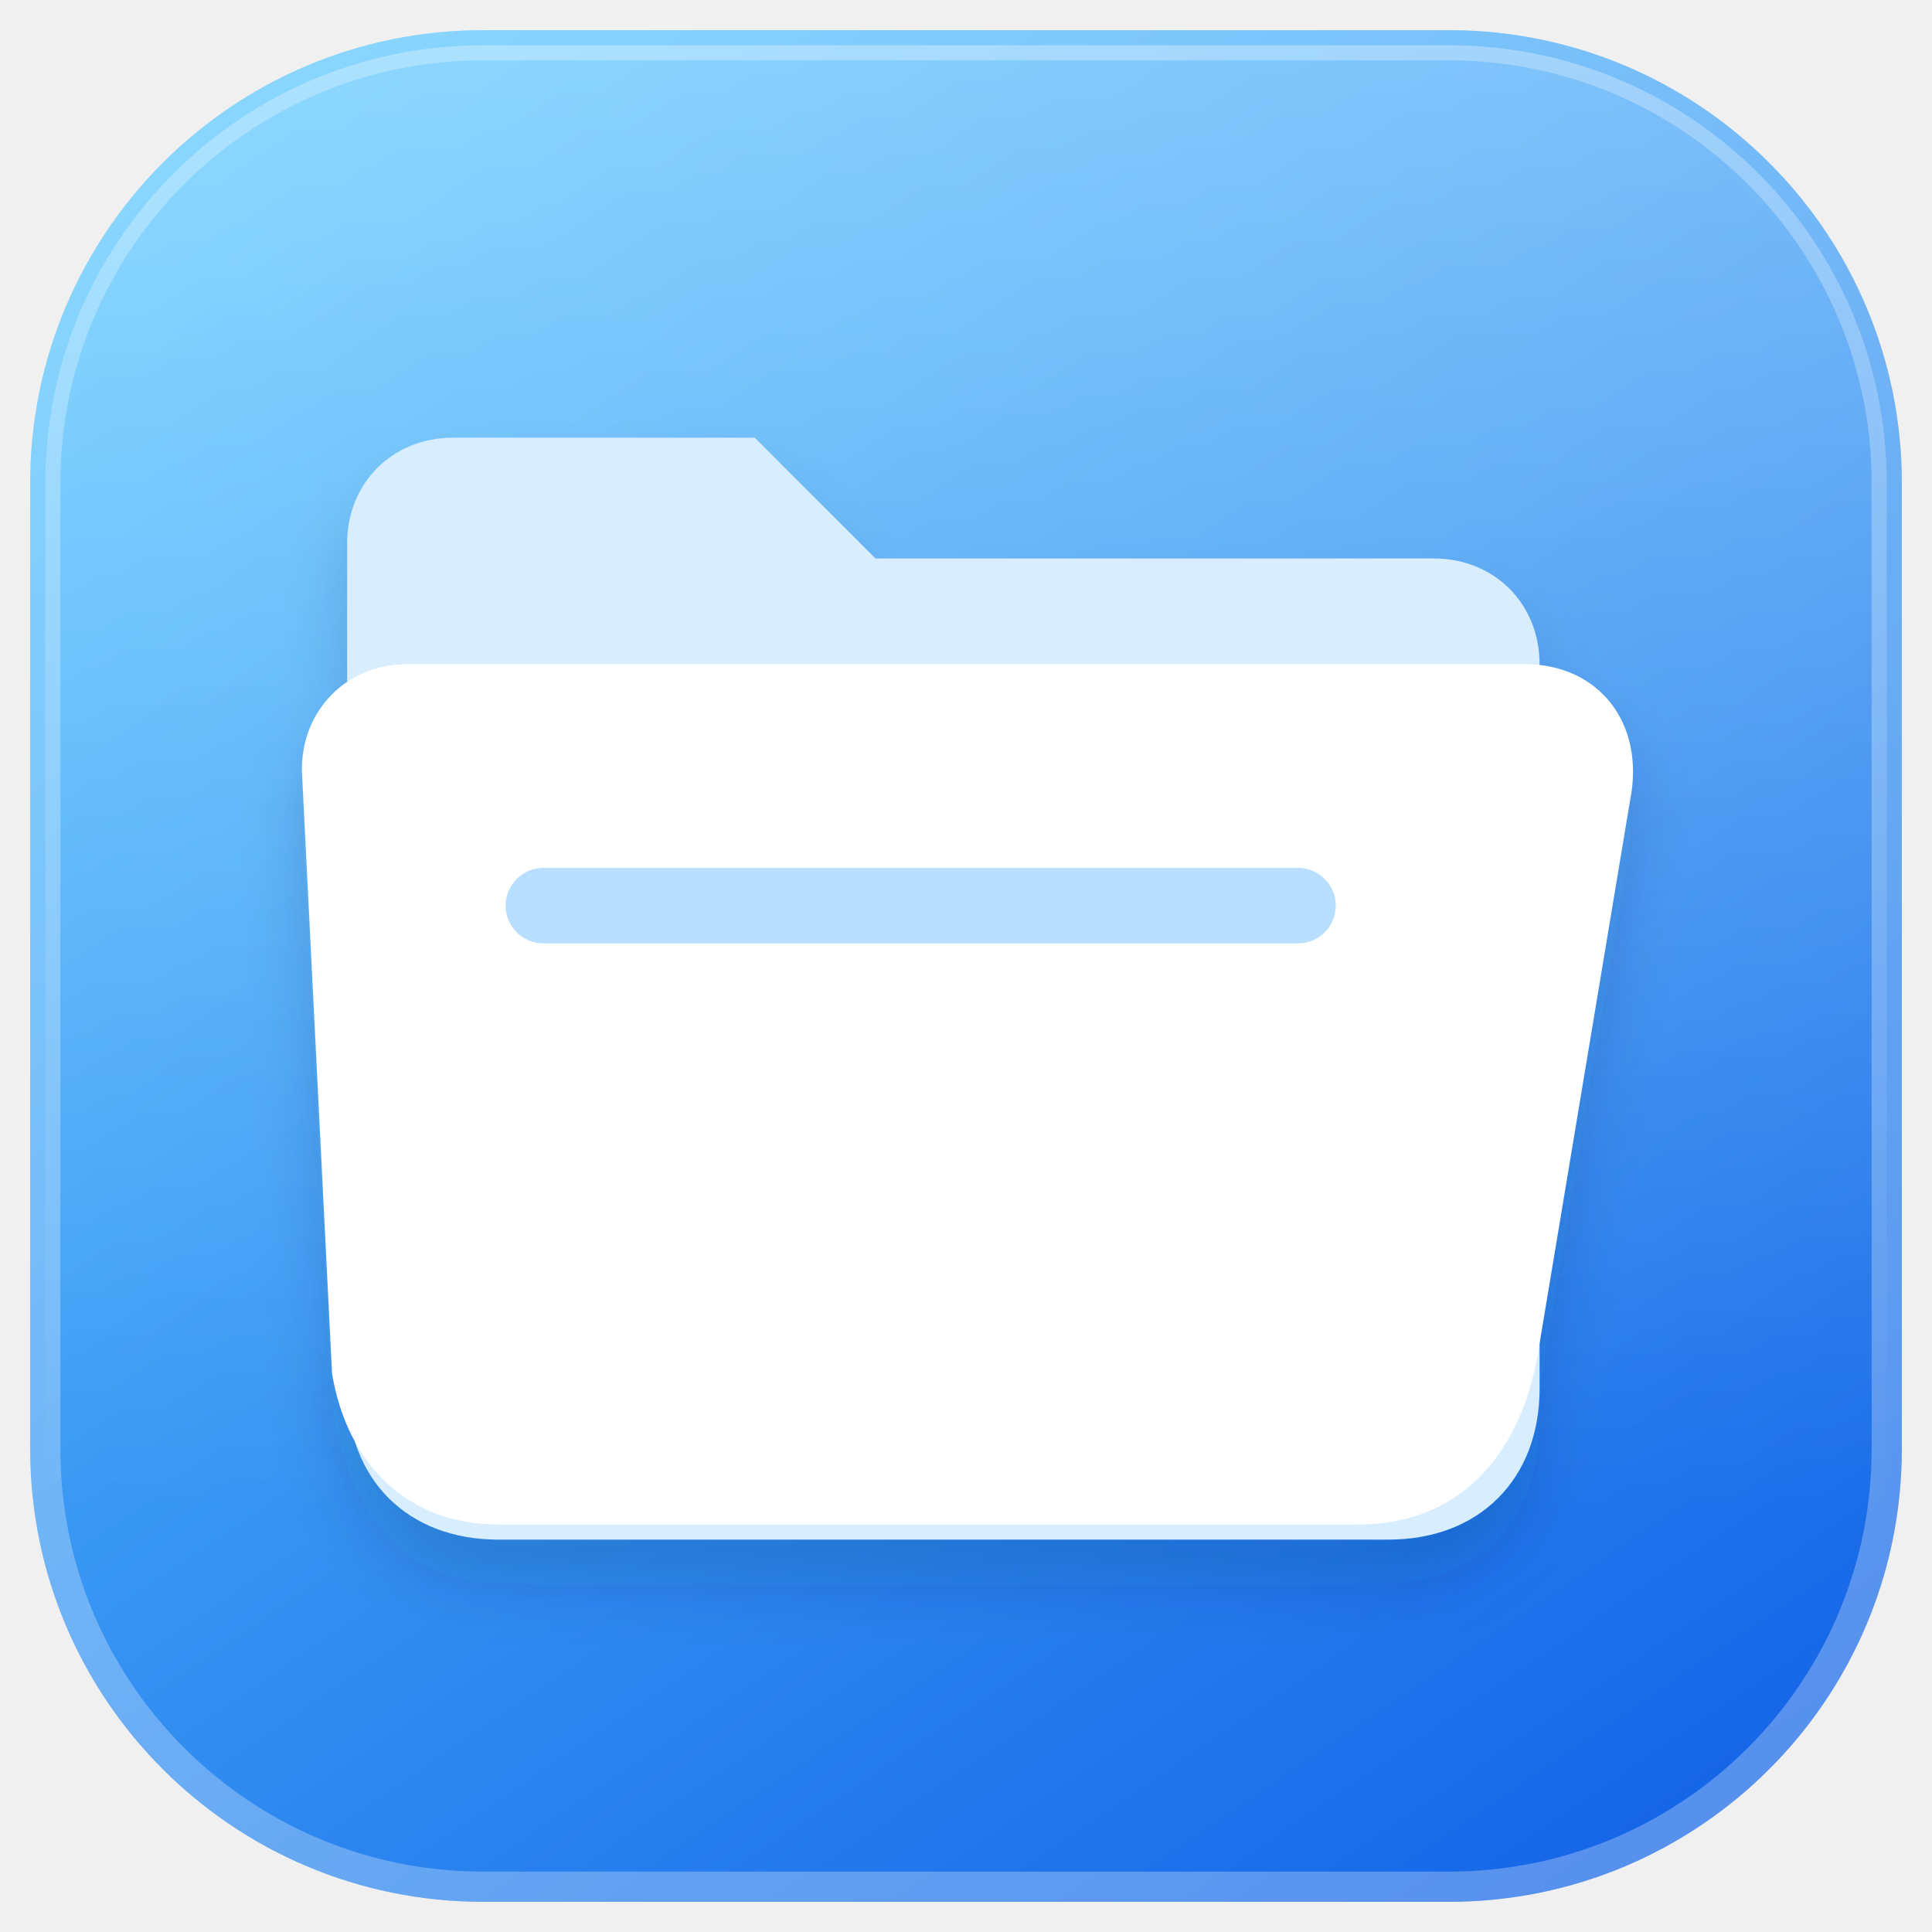
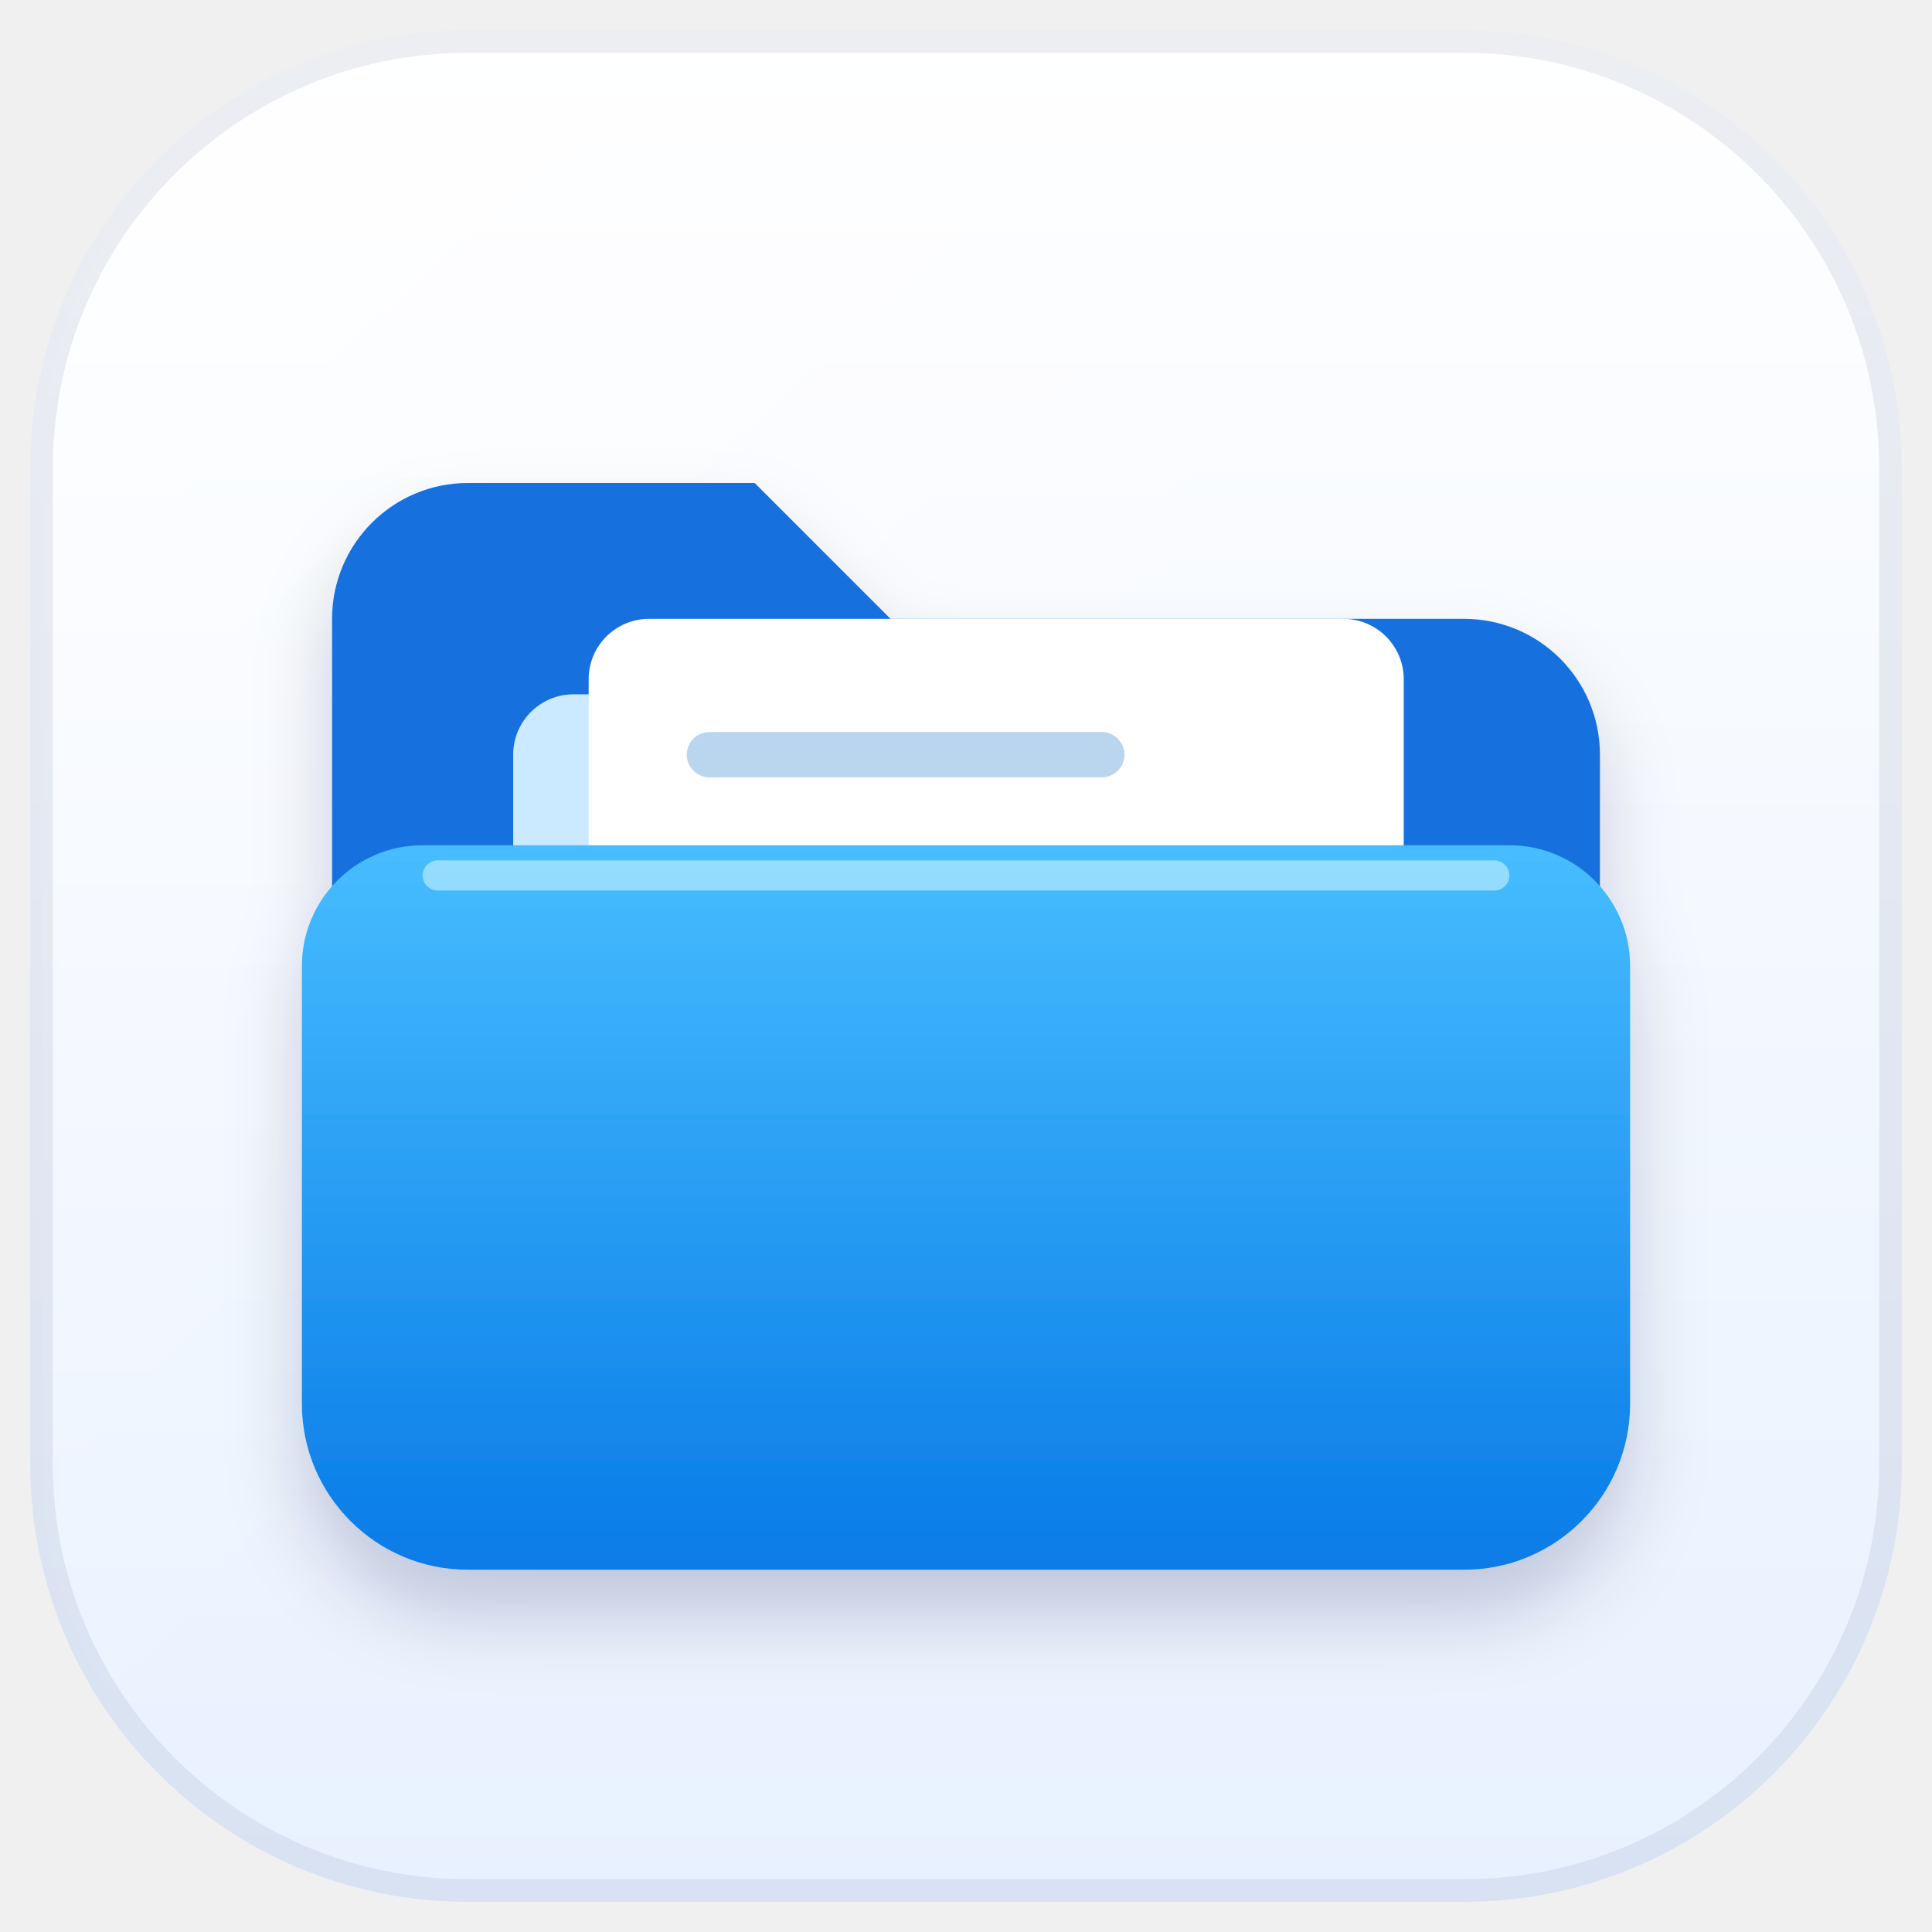
<svg xmlns="http://www.w3.org/2000/svg" viewBox="0 0 128 128" fill="none">
  <defs>
-     <linearGradient id="tile" x1="20" y1="0" x2="107" y2="128" gradientUnits="userSpaceOnUse">
-       <stop stop-color="#5cc8ff" />
-       <stop offset="1" stop-color="#1464e7" />
+     <linearGradient id="tile" x1="64" y1="2" x2="64" y2="126" gradientUnits="userSpaceOnUse">
+       <stop stop-color="#ffffff" />
+       <stop offset="1" stop-color="#e8f1ff" />
    </linearGradient>
-     <linearGradient id="shine" x1="64" y1="0" x2="64" y2="100" gradientUnits="userSpaceOnUse">
+     <linearGradient id="light" x1="18" y1="2" x2="110" y2="104" gradientUnits="userSpaceOnUse">
      <stop stop-color="#fff" stop-opacity=".32" />
-       <stop offset="1" stop-color="#fff" stop-opacity="0" />
+       <stop offset=".62" stop-color="#fff" stop-opacity="0" />
    </linearGradient>
-     <filter id="depth" x="0" y="0" width="128" height="128" filterUnits="userSpaceOnUse">
-       <feDropShadow dx="0" dy="3" stdDeviation="2" flood-color="#092645" flood-opacity=".16" />
+     <filter id="shadow" x="10" y="10" width="108" height="112" filterUnits="userSpaceOnUse">
+       <feDropShadow dx="0" dy="3" stdDeviation="2.5" flood-color="#101a3d" flood-opacity=".18" />
    </filter>
+     <linearGradient id="folder" x1="64" y1="56" x2="64" y2="104" gradientUnits="userSpaceOnUse">
+       <stop stop-color="#47bdff" />
+       <stop offset="1" stop-color="#087be7" />
+     </linearGradient>
  </defs>
-   <rect x="2" y="2" width="124" height="124" rx="30" fill="url(#tile)" />
-   <rect x="3" y="3" width="122" height="122" rx="29" fill="url(#shine)" stroke="#fff" stroke-opacity=".28" stroke-width="2" />
-   <g filter="url(#depth)">
-     <path d="M23 36c0-4 3-7 7-7h20l8 8h37c4 0 7 3 7 7v48c0 6-4 10-10 10H33c-6 0-10-4-10-10Z" fill="#d8eeff" />
-     <path d="M20 51c0-4 3-7 7-7h74c5 0 8 4 7 9l-6 36c-1 7-5 12-12 12H33c-6 0-10-4-11-10Z" fill="#fff" />
-     <path d="M36 60h50" stroke="#b8dfff" stroke-width="5" stroke-linecap="round" />
+   <rect x="2" y="2" width="124" height="124" rx="29" fill="url(#tile)" />
+   <rect x="2.75" y="2.75" width="122.5" height="122.5" rx="28.25" fill="url(#light)" stroke="#5c7294" stroke-opacity=".12" stroke-width="1.5" />
+   <g filter="url(#shadow)">
+     <path d="M22 41a9 9 0 0 1 9-9h19l9 9h38a9 9 0 0 1 9 9v42a10 10 0 0 1-10 10H32a10 10 0 0 1-10-10Z" fill="#1671df" />
+     <rect x="34" y="46" width="54" height="34" rx="4" fill="#cceaff" />
+     <rect x="39" y="41" width="54" height="37" rx="4" fill="#fff" />
+     <path d="M47 50h26M47 58h36" stroke="#bad6ee" stroke-width="3" stroke-linecap="round" />
+     <path d="M20 64a8 8 0 0 1 8-8h72a8 8 0 0 1 8 8v29a11 11 0 0 1-11 11H31a11 11 0 0 1-11-11Z" fill="url(#folder)" />
+     <path d="M29 58h70" stroke="#b5ecff" stroke-opacity=".7" stroke-width="2" stroke-linecap="round" />
  </g>
</svg>
